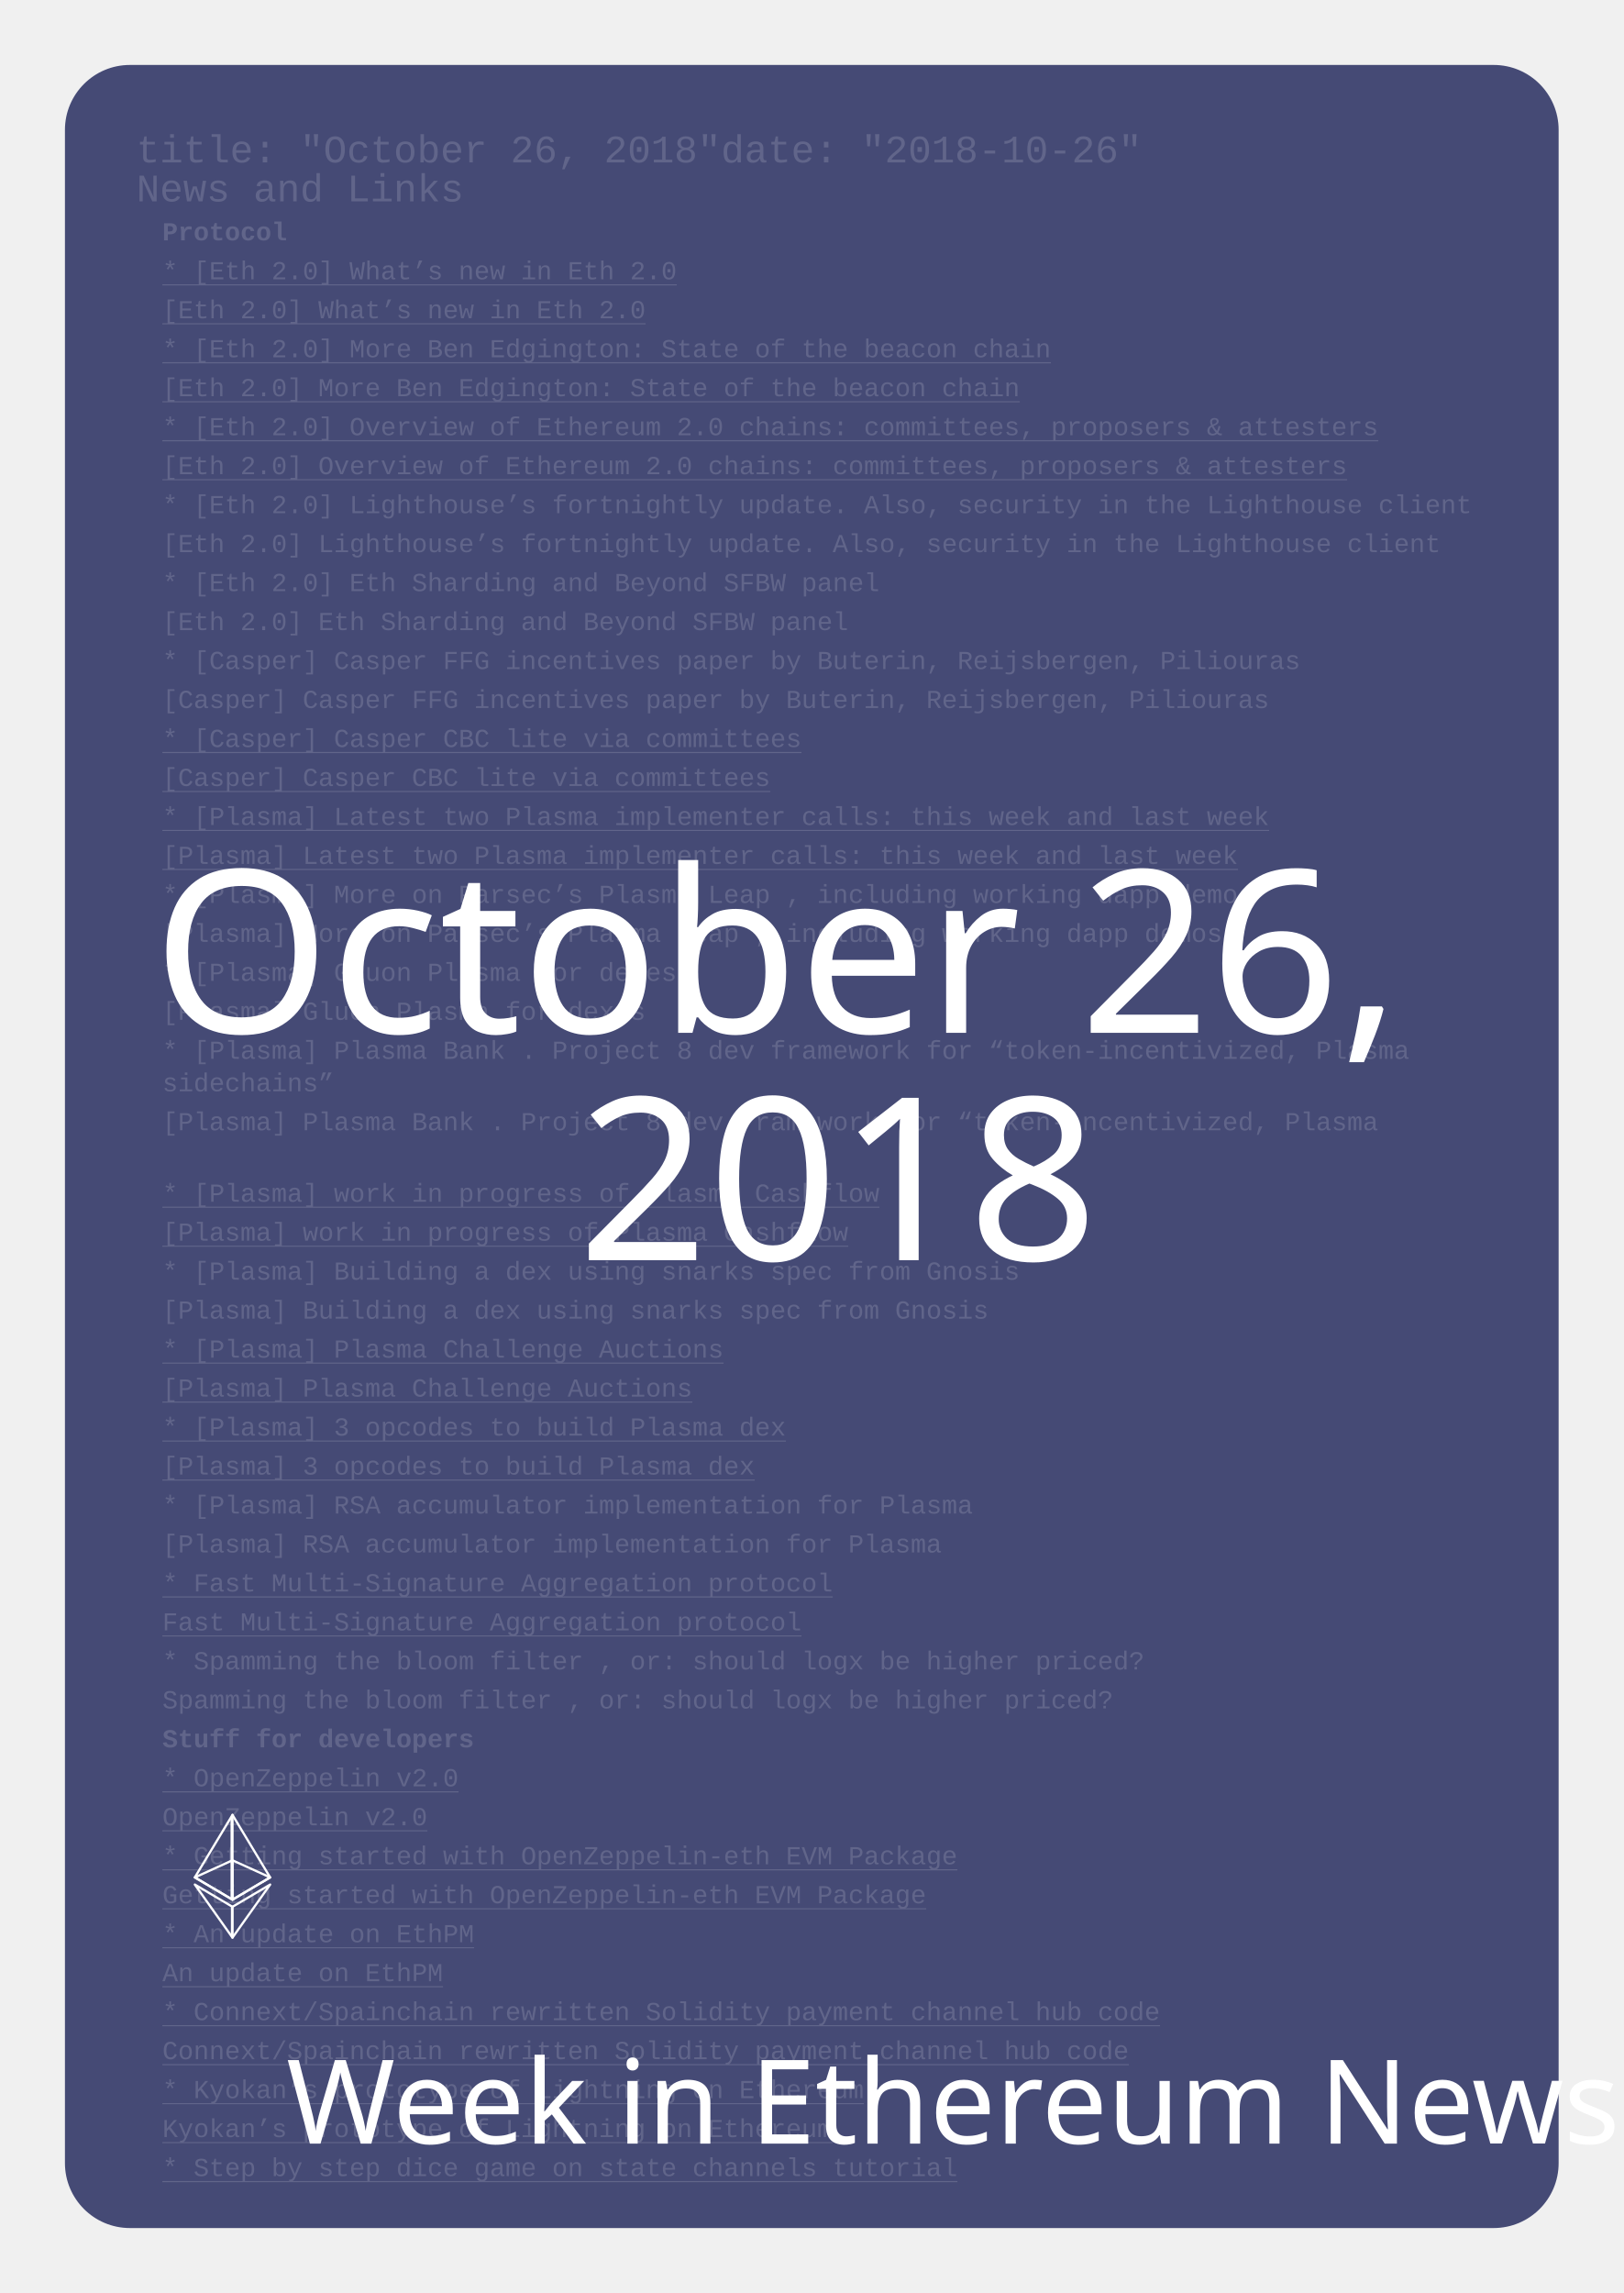
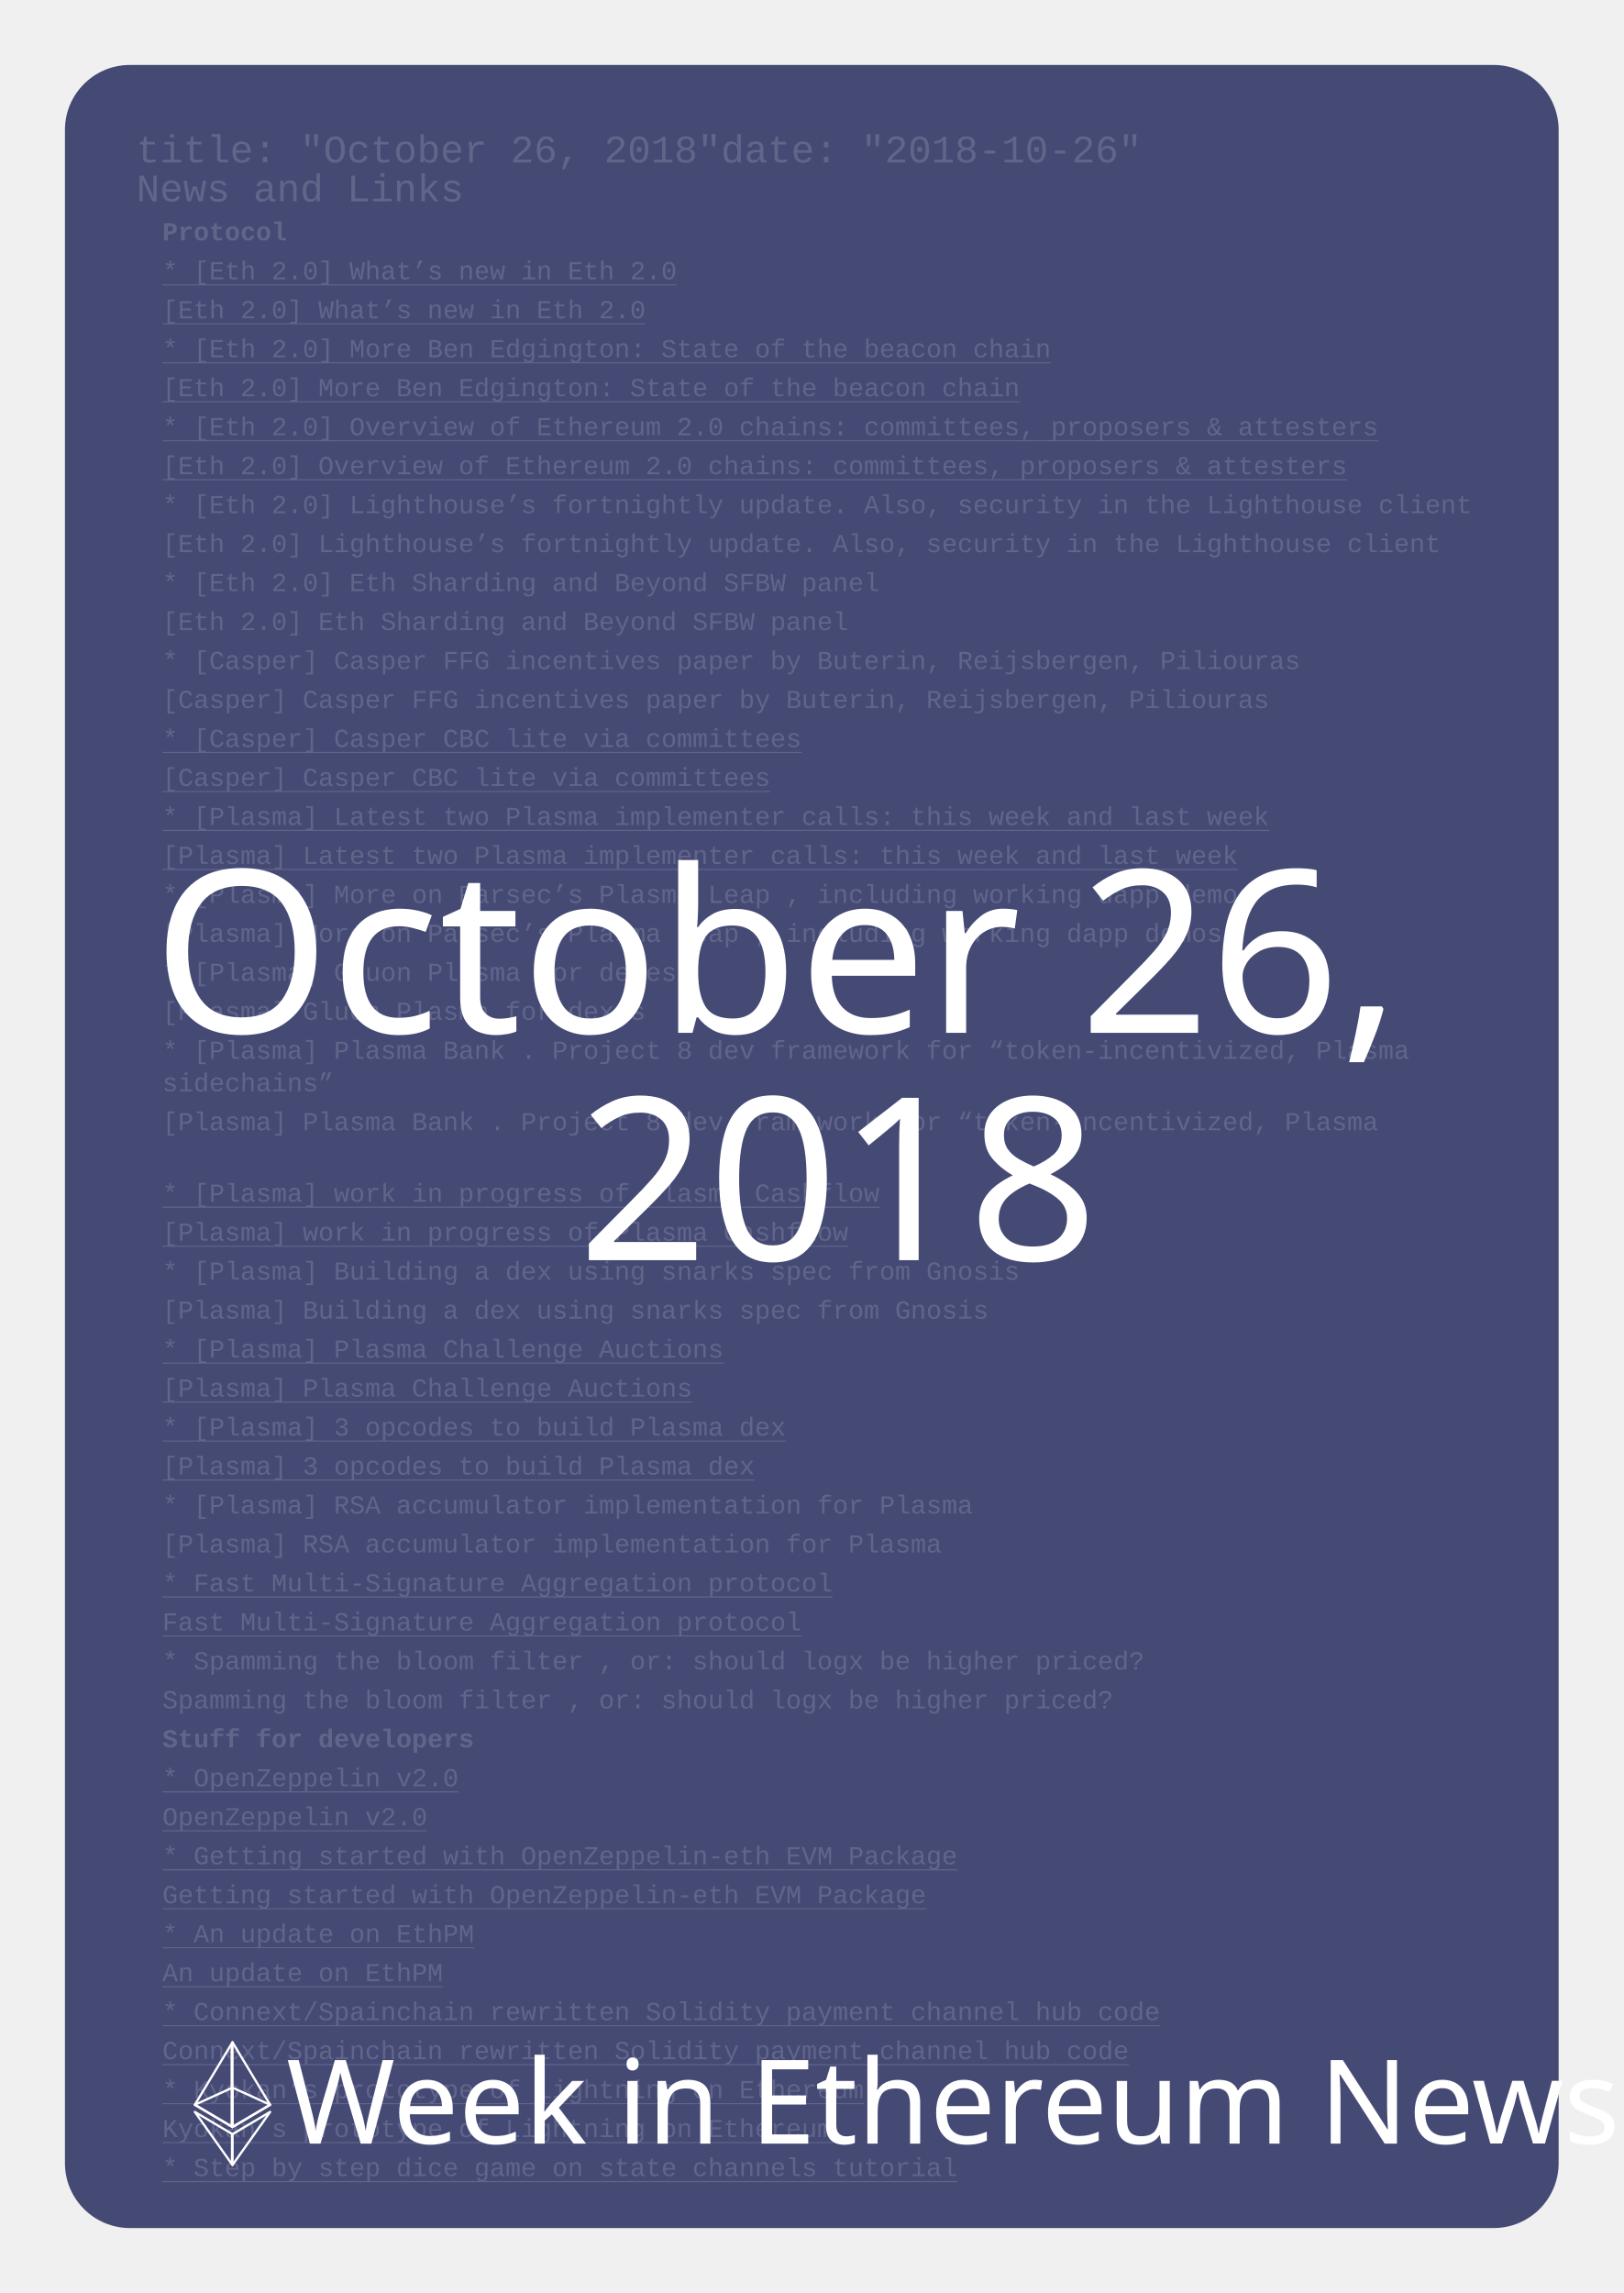
<svg xmlns="http://www.w3.org/2000/svg" id="week-in-ethereum-news" width="500" height="706" fill="none">
  <rect x="20" y="20" width="460" height="666" rx="20" fill="#454A75" />
  <text x="42" y="50" font-size="12px" font-family="Courier New" fill="#ffffff" opacity="0.15" font-weight="normal" text-decoration="none">title: "October 26, 2018"
date: "2018-10-26"</text>
  <text x="42" y="62" font-size="12px" font-family="Courier New" fill="#ffffff" opacity="0.15" font-weight="normal" text-decoration="none">News and Links</text>
  <text x="50" y="74" font-size="8px" font-family="Courier New" fill="#ffffff" opacity="0.15" font-weight="bold" text-decoration="none">Protocol</text>
  <text x="50" y="86" font-size="8px" font-family="Courier New" fill="#ffffff" opacity="0.15" font-weight="normal" text-decoration="underline">* [Eth 2.0] What’s new in Eth 2.0</text>
  <text x="50" y="98" font-size="8px" font-family="Courier New" fill="#ffffff" opacity="0.15" font-weight="normal" text-decoration="underline">[Eth 2.0] What’s new in Eth 2.0</text>
  <text x="50" y="110" font-size="8px" font-family="Courier New" fill="#ffffff" opacity="0.15" font-weight="normal" text-decoration="underline">* [Eth 2.0] More Ben Edgington: State of the beacon chain</text>
  <text x="50" y="122" font-size="8px" font-family="Courier New" fill="#ffffff" opacity="0.15" font-weight="normal" text-decoration="underline">[Eth 2.0] More Ben Edgington: State of the beacon chain</text>
  <text x="50" y="134" font-size="8px" font-family="Courier New" fill="#ffffff" opacity="0.15" font-weight="normal" text-decoration="underline">* [Eth 2.0] Overview of Ethereum 2.0 chains: committees, proposers &amp; attesters</text>
  <text x="50" y="146" font-size="8px" font-family="Courier New" fill="#ffffff" opacity="0.15" font-weight="normal" text-decoration="underline">[Eth 2.0] Overview of Ethereum 2.0 chains: committees, proposers &amp; attesters</text>
  <text x="50" y="158" font-size="8px" font-family="Courier New" fill="#ffffff" opacity="0.15" font-weight="normal" text-decoration="none">* [Eth 2.0] Lighthouse’s fortnightly update. Also, security in the Lighthouse client</text>
  <text x="50" y="170" font-size="8px" font-family="Courier New" fill="#ffffff" opacity="0.15" font-weight="normal" text-decoration="none">[Eth 2.0] Lighthouse’s fortnightly update. Also, security in the Lighthouse client</text>
  <text x="50" y="182" font-size="8px" font-family="Courier New" fill="#ffffff" opacity="0.15" font-weight="normal" text-decoration="none">* [Eth 2.0] Eth Sharding and Beyond SFBW panel</text>
  <text x="50" y="194" font-size="8px" font-family="Courier New" fill="#ffffff" opacity="0.15" font-weight="normal" text-decoration="none">[Eth 2.0] Eth Sharding and Beyond SFBW panel</text>
  <text x="50" y="206" font-size="8px" font-family="Courier New" fill="#ffffff" opacity="0.15" font-weight="normal" text-decoration="none">* [Casper] Casper FFG incentives paper by Buterin, Reijsbergen, Piliouras</text>
  <text x="50" y="218" font-size="8px" font-family="Courier New" fill="#ffffff" opacity="0.15" font-weight="normal" text-decoration="none">[Casper] Casper FFG incentives paper by Buterin, Reijsbergen, Piliouras</text>
  <text x="50" y="230" font-size="8px" font-family="Courier New" fill="#ffffff" opacity="0.15" font-weight="normal" text-decoration="underline">* [Casper] Casper CBC lite via committees</text>
  <text x="50" y="242" font-size="8px" font-family="Courier New" fill="#ffffff" opacity="0.15" font-weight="normal" text-decoration="underline">[Casper] Casper CBC lite via committees</text>
  <text x="50" y="254" font-size="8px" font-family="Courier New" fill="#ffffff" opacity="0.15" font-weight="normal" text-decoration="underline">* [Plasma] Latest two Plasma implementer calls: this week and last week</text>
  <text x="50" y="266" font-size="8px" font-family="Courier New" fill="#ffffff" opacity="0.15" font-weight="normal" text-decoration="underline">[Plasma] Latest two Plasma implementer calls: this week and last week</text>
  <text x="50" y="278" font-size="8px" font-family="Courier New" fill="#ffffff" opacity="0.15" font-weight="normal" text-decoration="none">* [Plasma] More on Parsec’s Plasma Leap , including working dapp demos</text>
  <text x="50" y="290" font-size="8px" font-family="Courier New" fill="#ffffff" opacity="0.15" font-weight="normal" text-decoration="none">[Plasma] More on Parsec’s Plasma Leap , including working dapp demos</text>
  <text x="50" y="302" font-size="8px" font-family="Courier New" fill="#ffffff" opacity="0.15" font-weight="normal" text-decoration="none">* [Plasma] Gluon Plasma for dexes</text>
  <text x="50" y="314" font-size="8px" font-family="Courier New" fill="#ffffff" opacity="0.15" font-weight="normal" text-decoration="none">[Plasma] Gluon Plasma for dexes</text>
  <text x="50" y="326" font-size="8px" font-family="Courier New" fill="#ffffff" opacity="0.15" font-weight="normal" text-decoration="none">* [Plasma] Plasma Bank . Project 8 dev framework for “token-incentivized, Plasma</text>
  <text x="50" y="336" font-size="8px" font-family="Courier New" fill="#ffffff" opacity="0.15" font-weight="normal" text-decoration="none">sidechains”</text>
  <text x="50" y="348" font-size="8px" font-family="Courier New" fill="#ffffff" opacity="0.15" font-weight="normal" text-decoration="none">[Plasma] Plasma Bank . Project 8 dev framework for “token-incentivized, Plasma</text>
  <text x="50" y="370" font-size="8px" font-family="Courier New" fill="#ffffff" opacity="0.15" font-weight="normal" text-decoration="underline">* [Plasma] work in progress of Plasma Cashflow</text>
  <text x="50" y="382" font-size="8px" font-family="Courier New" fill="#ffffff" opacity="0.15" font-weight="normal" text-decoration="underline">[Plasma] work in progress of Plasma Cashflow</text>
  <text x="50" y="394" font-size="8px" font-family="Courier New" fill="#ffffff" opacity="0.15" font-weight="normal" text-decoration="none">* [Plasma] Building a dex using snarks spec from Gnosis</text>
  <text x="50" y="406" font-size="8px" font-family="Courier New" fill="#ffffff" opacity="0.15" font-weight="normal" text-decoration="none">[Plasma] Building a dex using snarks spec from Gnosis</text>
  <text x="50" y="418" font-size="8px" font-family="Courier New" fill="#ffffff" opacity="0.15" font-weight="normal" text-decoration="underline">* [Plasma] Plasma Challenge Auctions</text>
  <text x="50" y="430" font-size="8px" font-family="Courier New" fill="#ffffff" opacity="0.15" font-weight="normal" text-decoration="underline">[Plasma] Plasma Challenge Auctions</text>
  <text x="50" y="442" font-size="8px" font-family="Courier New" fill="#ffffff" opacity="0.15" font-weight="normal" text-decoration="underline">* [Plasma] 3 opcodes to build Plasma dex</text>
  <text x="50" y="454" font-size="8px" font-family="Courier New" fill="#ffffff" opacity="0.15" font-weight="normal" text-decoration="underline">[Plasma] 3 opcodes to build Plasma dex</text>
  <text x="50" y="466" font-size="8px" font-family="Courier New" fill="#ffffff" opacity="0.15" font-weight="normal" text-decoration="none">* [Plasma] RSA accumulator implementation for Plasma</text>
  <text x="50" y="478" font-size="8px" font-family="Courier New" fill="#ffffff" opacity="0.15" font-weight="normal" text-decoration="none">[Plasma] RSA accumulator implementation for Plasma</text>
  <text x="50" y="490" font-size="8px" font-family="Courier New" fill="#ffffff" opacity="0.15" font-weight="normal" text-decoration="underline">* Fast Multi-Signature Aggregation protocol</text>
  <text x="50" y="502" font-size="8px" font-family="Courier New" fill="#ffffff" opacity="0.15" font-weight="normal" text-decoration="underline">Fast Multi-Signature Aggregation protocol</text>
  <text x="50" y="514" font-size="8px" font-family="Courier New" fill="#ffffff" opacity="0.15" font-weight="normal" text-decoration="none">* Spamming the bloom filter , or: should logx be higher priced?</text>
  <text x="50" y="526" font-size="8px" font-family="Courier New" fill="#ffffff" opacity="0.15" font-weight="normal" text-decoration="none">Spamming the bloom filter , or: should logx be higher priced?</text>
  <text x="50" y="538" font-size="8px" font-family="Courier New" fill="#ffffff" opacity="0.15" font-weight="bold" text-decoration="none">Stuff for developers</text>
  <text x="50" y="550" font-size="8px" font-family="Courier New" fill="#ffffff" opacity="0.15" font-weight="normal" text-decoration="underline">* OpenZeppelin v2.0</text>
  <text x="50" y="562" font-size="8px" font-family="Courier New" fill="#ffffff" opacity="0.15" font-weight="normal" text-decoration="underline">OpenZeppelin v2.0</text>
  <text x="50" y="574" font-size="8px" font-family="Courier New" fill="#ffffff" opacity="0.15" font-weight="normal" text-decoration="underline">* Getting started with OpenZeppelin-eth EVM Package</text>
  <text x="50" y="586" font-size="8px" font-family="Courier New" fill="#ffffff" opacity="0.15" font-weight="normal" text-decoration="underline">Getting started with OpenZeppelin-eth EVM Package</text>
  <text x="50" y="598" font-size="8px" font-family="Courier New" fill="#ffffff" opacity="0.15" font-weight="normal" text-decoration="underline">* An update on EthPM</text>
  <text x="50" y="610" font-size="8px" font-family="Courier New" fill="#ffffff" opacity="0.15" font-weight="normal" text-decoration="underline">An update on EthPM</text>
  <text x="50" y="622" font-size="8px" font-family="Courier New" fill="#ffffff" opacity="0.15" font-weight="normal" text-decoration="underline">* Connext/Spainchain rewritten Solidity payment channel hub code</text>
  <text x="50" y="634" font-size="8px" font-family="Courier New" fill="#ffffff" opacity="0.15" font-weight="normal" text-decoration="underline">Connext/Spainchain rewritten Solidity payment channel hub code</text>
  <text x="50" y="646" font-size="8px" font-family="Courier New" fill="#ffffff" opacity="0.15" font-weight="normal" text-decoration="underline">* Kyokan’s prototype of Lightning on Ethereum</text>
  <text x="50" y="658" font-size="8px" font-family="Courier New" fill="#ffffff" opacity="0.15" font-weight="normal" text-decoration="underline">Kyokan’s prototype of Lightning on Ethereum</text>
  <text x="50" y="670" font-size="8px" font-family="Courier New" fill="#ffffff" opacity="0.15" font-weight="normal" text-decoration="underline">* Step by step dice game on state channels tutorial</text>
  <text fill="#ffffff" font-family="Calibri" font-size="70" font-weight="300">
    <tspan x="47.009" y="318">October 26,</tspan>
    <tspan x="177.989" y="388">2018</tspan>
  </text>
-   <g transform="translate(20, 230) scale(0.8)">
+   <g transform="translate(20, 300) scale(0.8)">
    <path d="m64.496 411-.317 1.076v31.228l.317.316 14.495-8.568L64.496 411Z" stroke="#fff" stroke-width=".866" stroke-linecap="round" stroke-linejoin="round" />
    <path d="M64.496 411 50 435.052l14.496 8.568V411Zm0 35.365-.179.218v11.124l.179.521L79 437.801l-14.504 8.564Z" stroke="#fff" stroke-width=".866" stroke-linecap="round" stroke-linejoin="round" />
    <path d="M64.496 458.228v-11.863L50 437.801l14.496 20.427Zm0-14.608 14.495-8.568-14.495-6.589v15.157ZM50 435.052l14.496 8.568v-15.157L50 435.052Z" stroke="#fff" stroke-width=".866" stroke-linecap="round" stroke-linejoin="round" />
  </g>
  <text fill="#ffffff" font-family="Calibri" font-size="36" x="88.195" y="660">Week in Ethereum News</text>
  <style>
      .wienText {font-family: "Courier New"; fill: white; opacity: .15;}
      .h2 {font-size: 12px;}
      .h3 {font-size: 10px;}
      .tiny {font-size: 8px;}
      .link {text-decoration: underline;}
    </style>
</svg>
